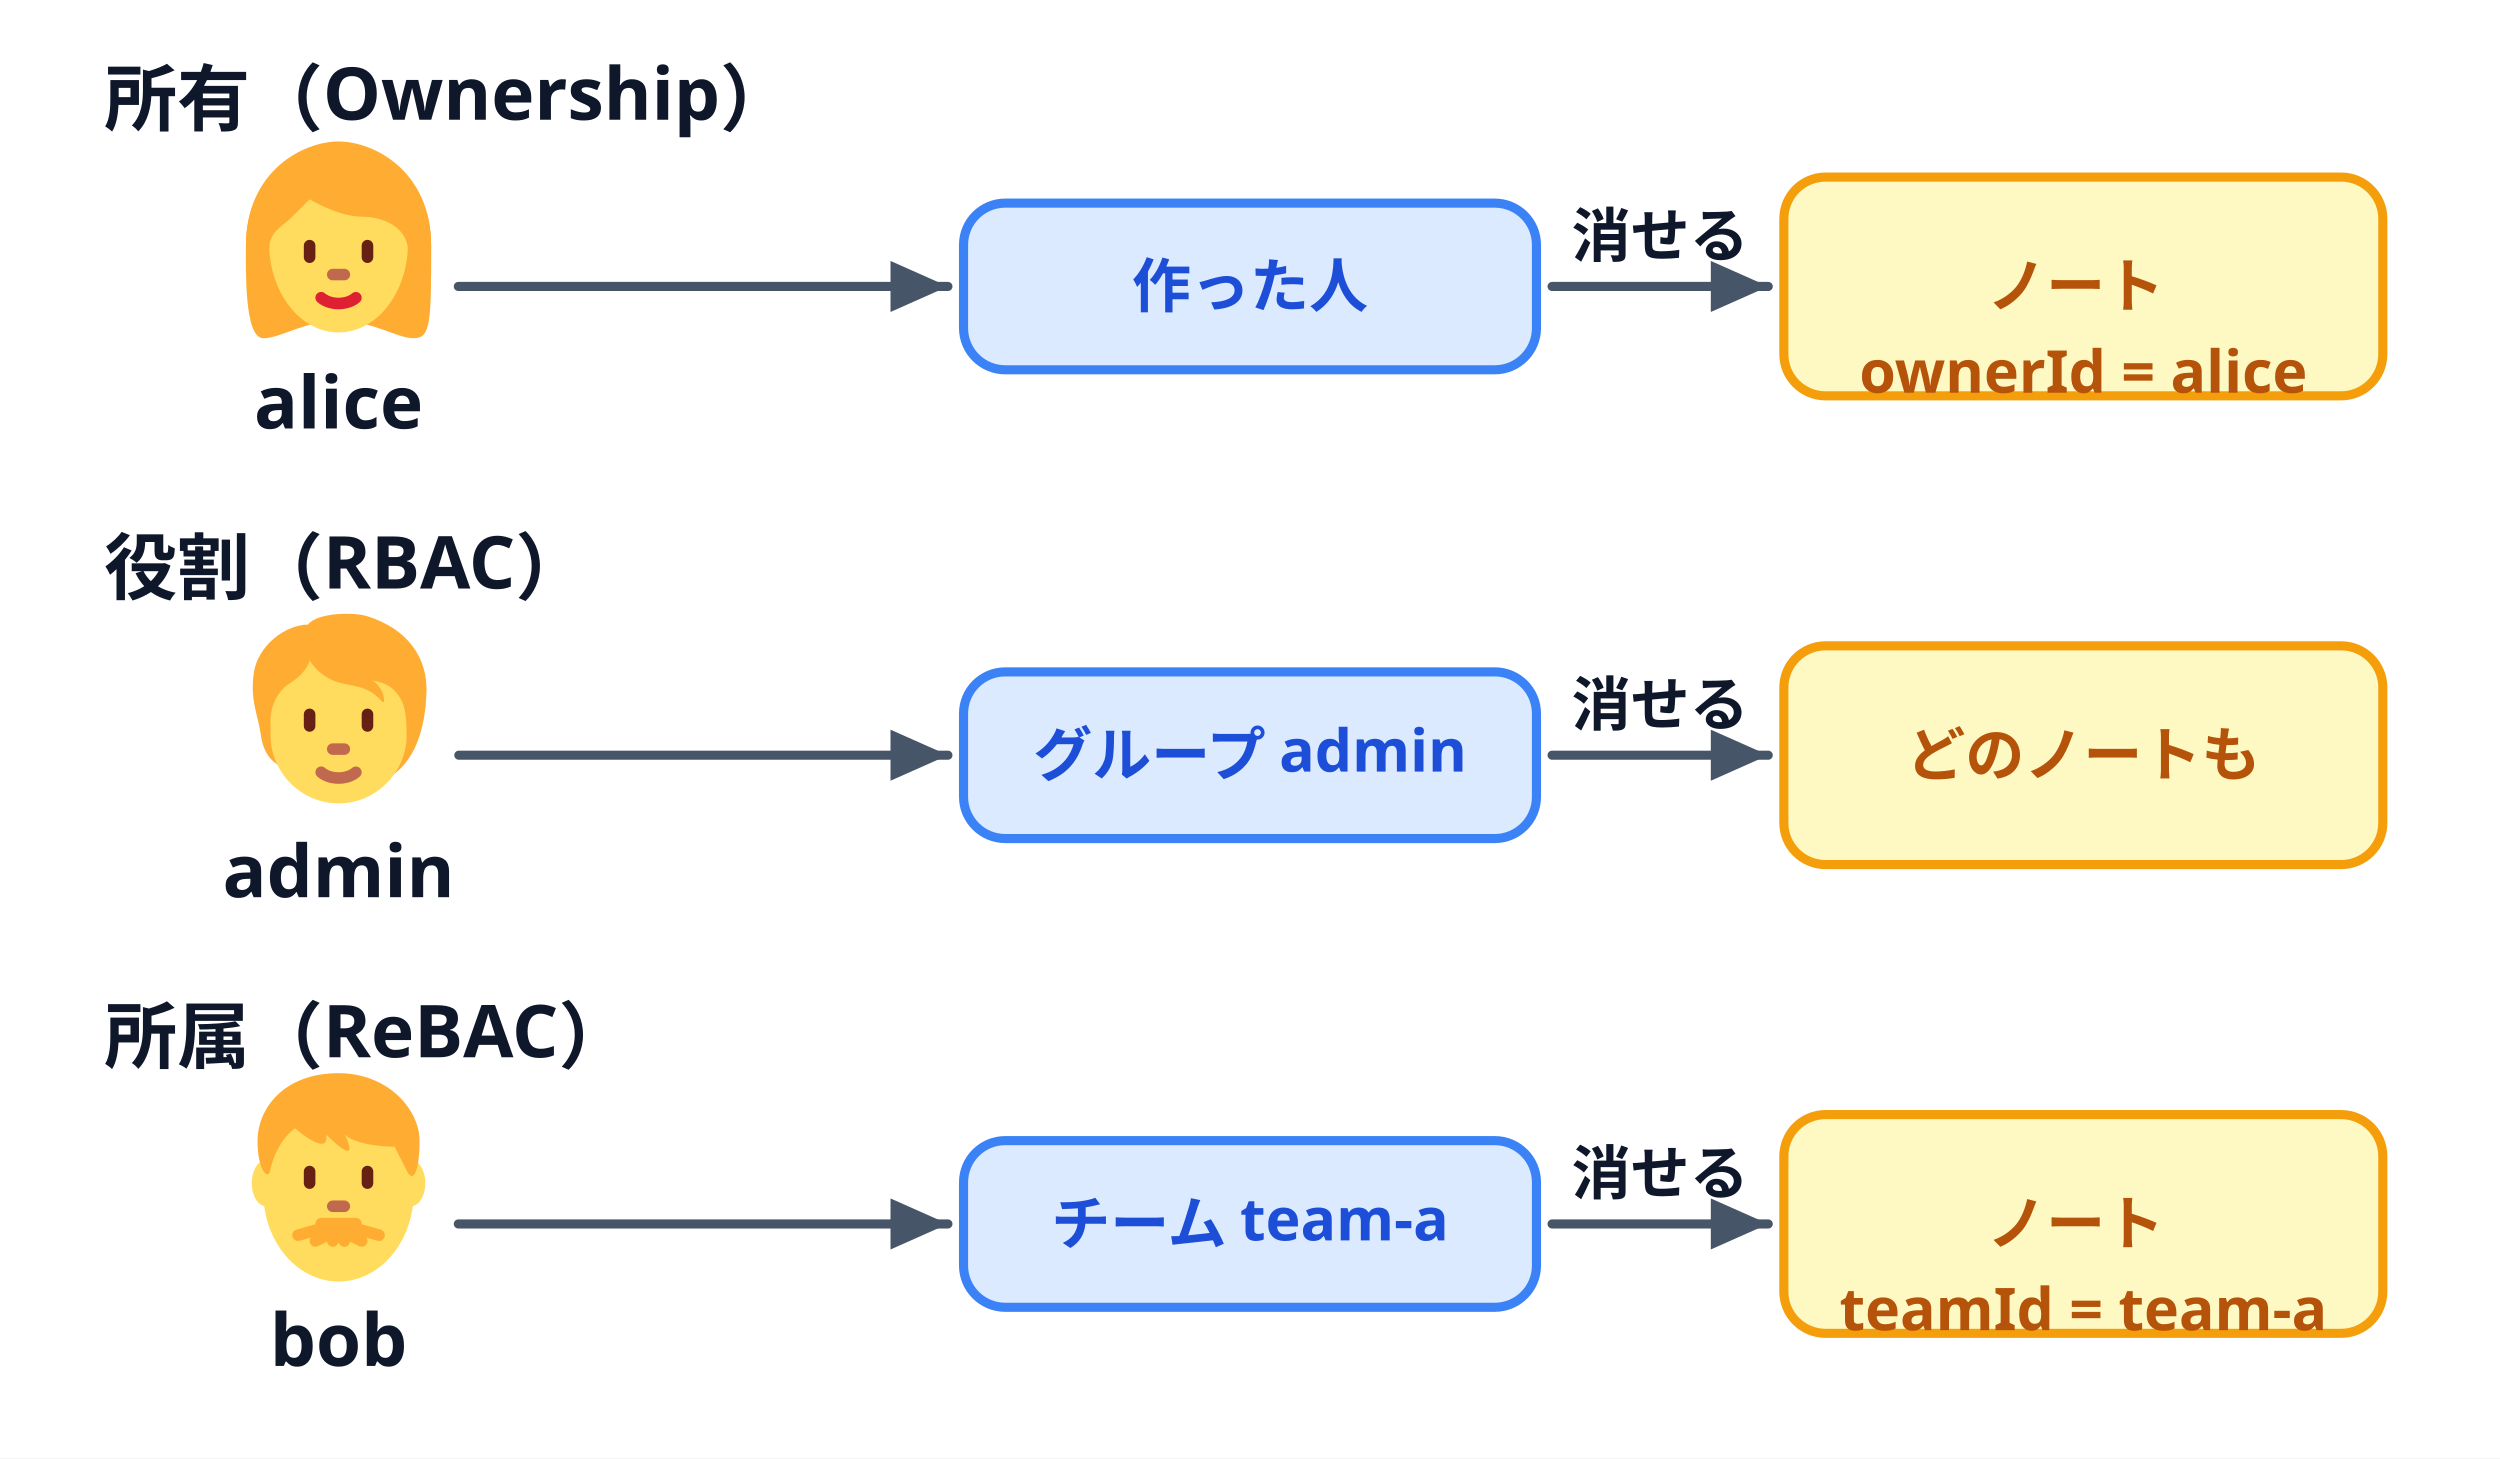
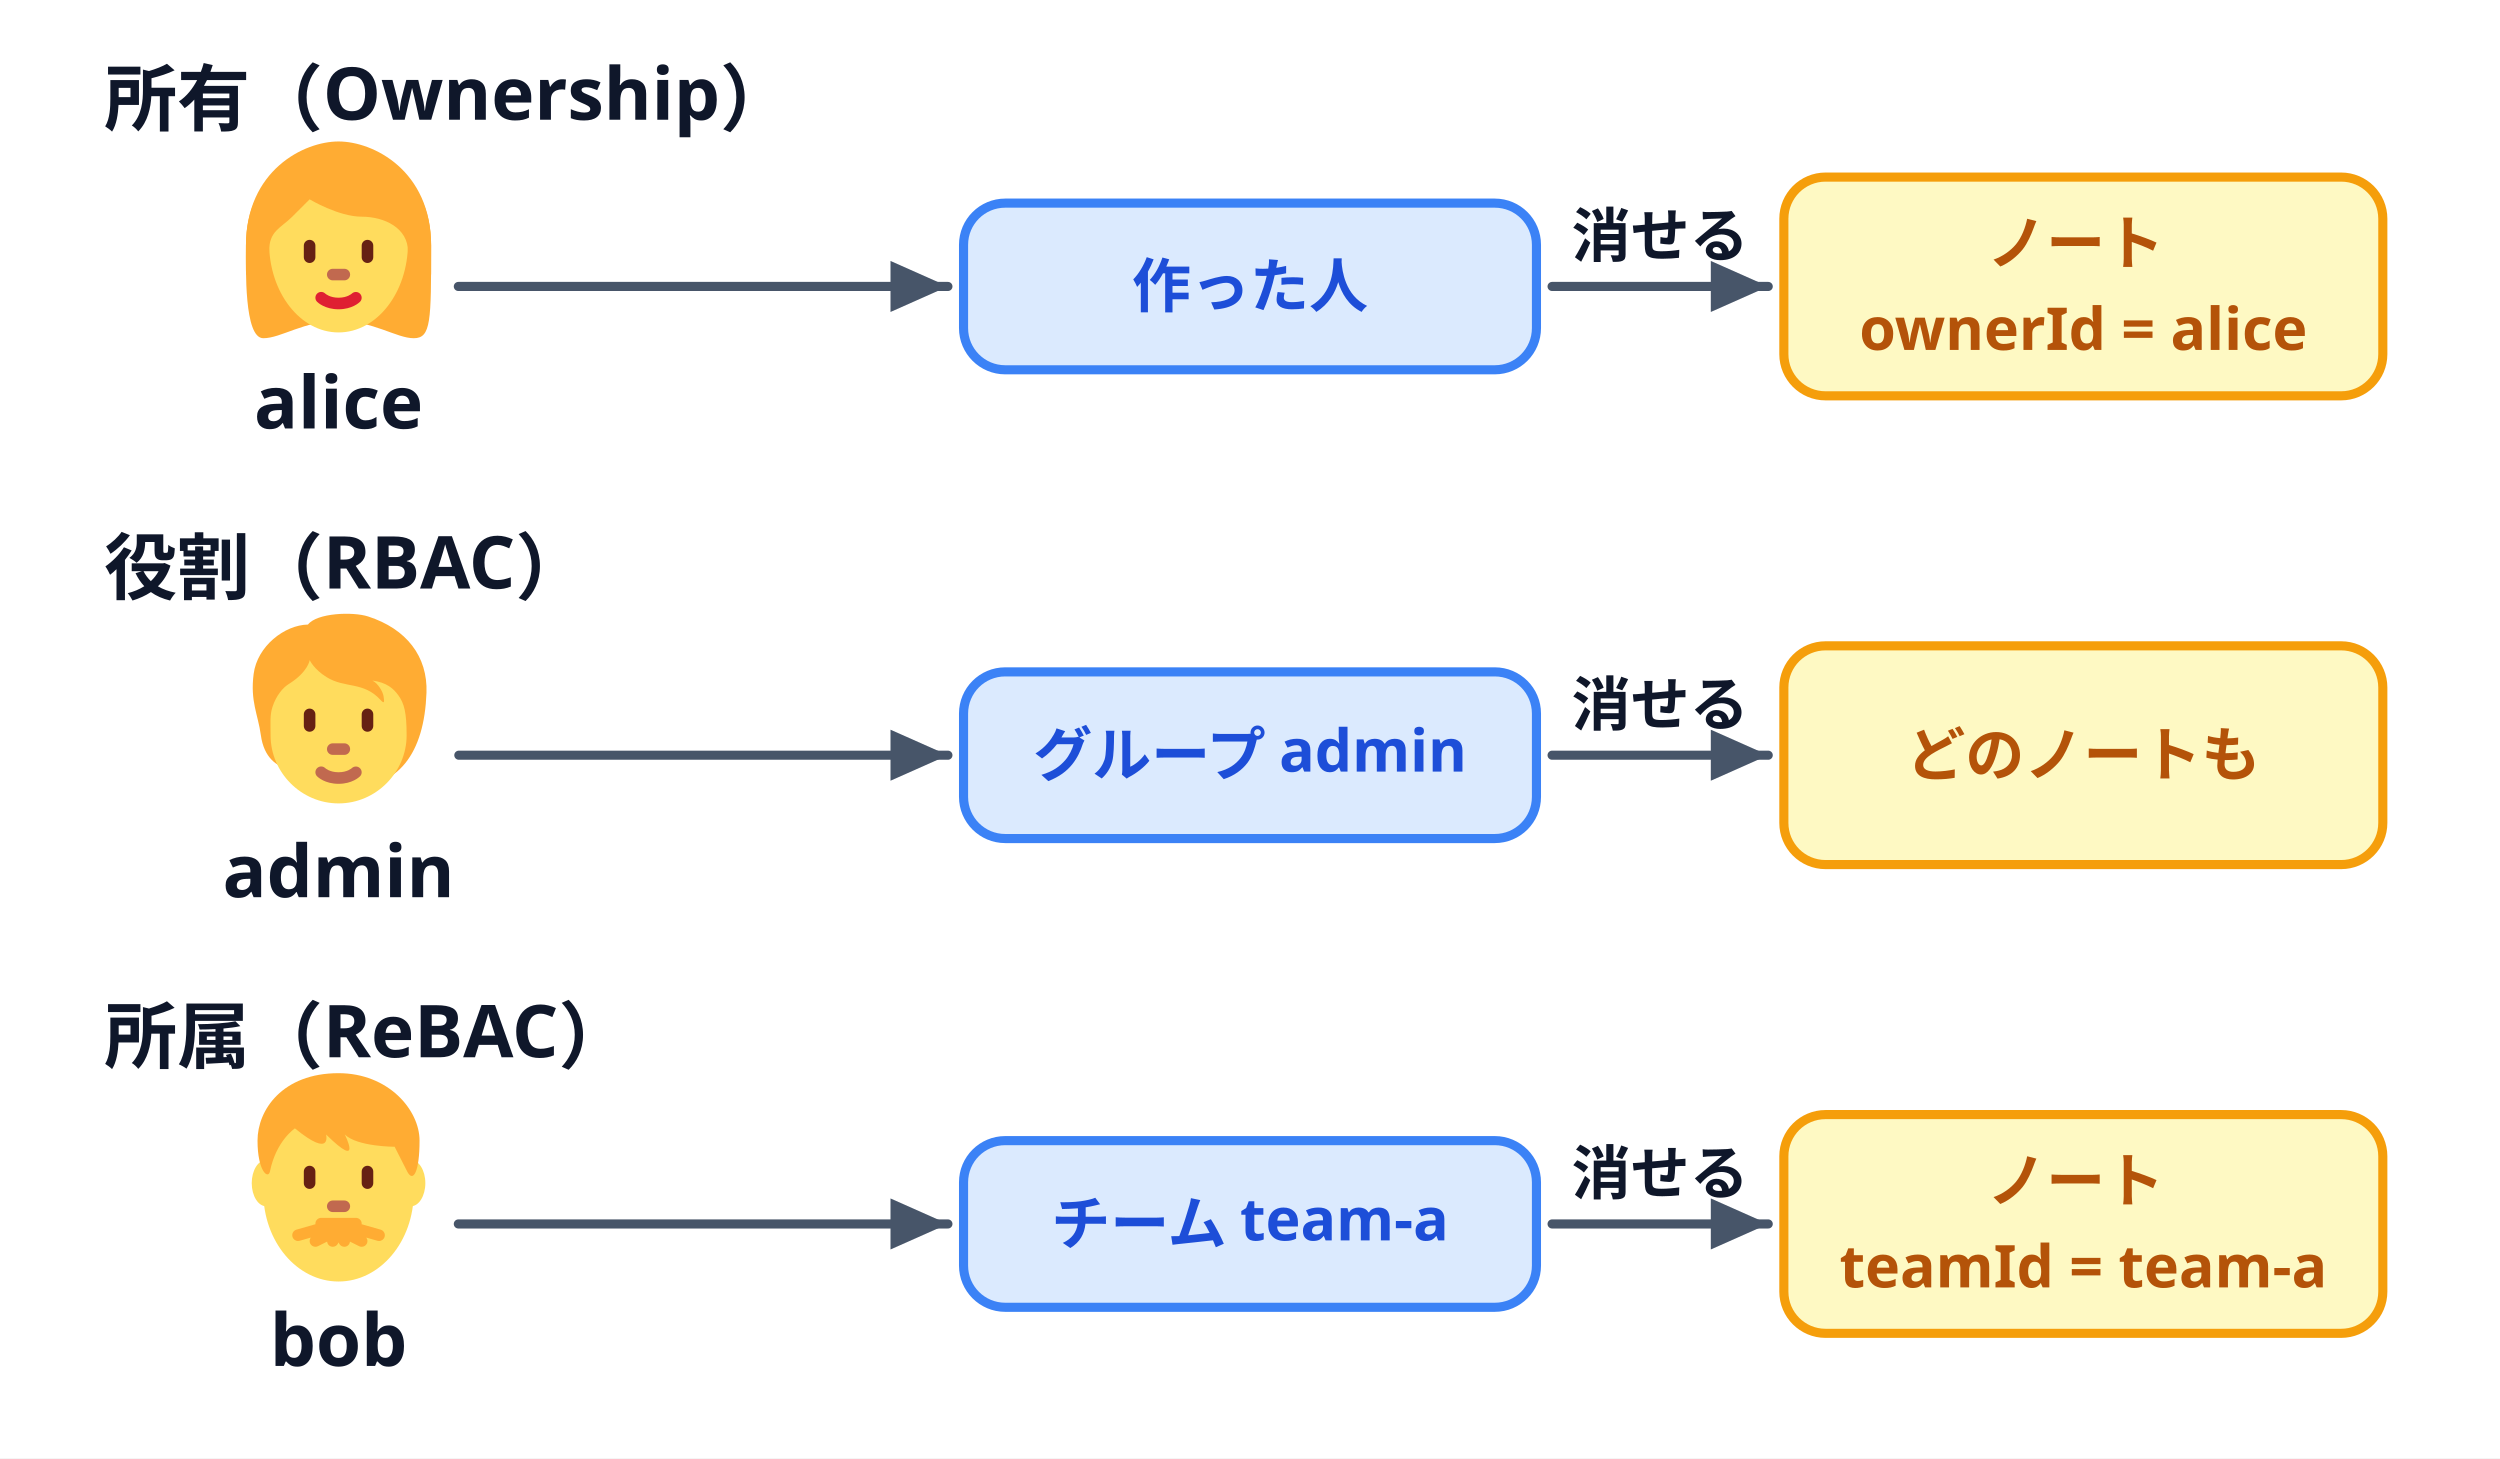
<svg xmlns="http://www.w3.org/2000/svg" width="960" height="560" viewBox="0 0 960 560" font-family="'Hiragino Sans','Noto Sans JP','Yu Gothic','Segoe UI',sans-serif">
  <defs>
    <marker id="aR" viewBox="0 0 10 10" refX="9" refY="5" markerWidth="7" markerHeight="7" orient="auto-start-reverse">
      <path d="M0 1 L9 5 L0 9 z" fill="#475569" />
    </marker>
    <marker id="aRsub" viewBox="0 0 10 10" refX="9" refY="5" markerWidth="7" markerHeight="7" orient="auto-start-reverse">
      <path d="M0 1 L9 5 L0 9 z" fill="#94a3b8" />
    </marker>
  </defs>
  <rect x="0" y="0" width="960" height="560" fill="#ffffff" />
  <text x="40" y="48" text-anchor="start" font-size="28.0" fill="#0f172a" font-weight="700">所有（Ownership）</text>
  <svg x="90.0" y="52.1" width="80.0" height="80.0" viewBox="0 0 36 36">
    <path fill="#FFAC33" d="M18 3c6 0 16 3 16 16s0 16-3 16-7-3-13-3-9.915 3-13 3c-3.343 0-3-12-3-16C2 6 12 3 18 3z" />
    <path fill="#FFDC5D" d="M6 18.562c0-8.526 5.373-15.438 12-15.438s12 6.912 12 15.438S24.627 34 18 34 6 27.088 6 18.562z" />
    <path fill="#DF1F32" d="M18 30c-2.347 0-3.575-1.16-3.707-1.293-.391-.391-.391-1.023 0-1.414.387-.387 1.013-.39 1.404-.01.051.047.806.717 2.303.717 1.519 0 2.273-.69 2.305-.719.398-.373 1.027-.362 1.408.029.379.393.38 1.011-.006 1.397C21.575 28.84 20.347 30 18 30z" />
    <path fill="#C1694F" d="M19 25h-2c-.552 0-1-.447-1-1s.448-1 1-1h2c.553 0 1 .447 1 1s-.447 1-1 1z" />
    <path fill="#FFAC33" d="M3.064 24c-.03-.325-.064-.647-.064-1 0-5 3 .562 3-3 0-3.563 2-4 4-6l3-3s5 3 9 3 8 2 8 6 3-2 3 3c0 .355-.033.673-.058 1h1.049C34 22.523 34 20.868 34 19 34 6 24 1 18 1S2 6 2 19c0 1.158-.028 2.986.012 5h1.052z" />
    <path d="M13 22c-.552 0-1-.447-1-1v-2c0-.552.448-1 1-1s1 .448 1 1v2c0 .553-.448 1-1 1zm10 0c-.553 0-1-.447-1-1v-2c0-.552.447-1 1-1s1 .448 1 1v2c0 .553-.447 1-1 1z" fill="#662113" />
  </svg>
  <text x="130" y="164.52" text-anchor="middle" font-size="28.0" fill="#0f172a" font-weight="700">alice</text>
  <rect x="370" y="78" width="220" height="64" rx="16" fill="#dbeafe" stroke="#3b82f6" stroke-width="3.5" />
  <text x="480" y="117.933" text-anchor="middle" font-size="22.667" fill="#1d4ed8" font-weight="600">作った人</text>
  <rect x="685" y="68" width="230" height="84" rx="16" fill="#fef9c3" stroke="#f59e0b" stroke-width="3.5" />
-   <text x="800" y="117.933" text-anchor="middle" font-size="22.667" fill="#b45309" font-weight="600">
+   <text x="800" y="101.5" text-anchor="middle" font-size="22.667" fill="#b45309" font-weight="600">
    <tspan x="800" dy="0">ノート</tspan>
    <tspan x="800" dy="32.867">ownerId = alice</tspan>
  </text>
  <path d="M176.00 110.00 L364.00 110.00" fill="none" stroke="#475569" stroke-width="3.5" stroke-linecap="round" stroke-linejoin="round" marker-end="url(#aR)" />
  <path d="M596.00 110.00 L679.00 110.00" fill="none" stroke="#475569" stroke-width="3.5" stroke-linecap="round" stroke-linejoin="round" marker-end="url(#aR)" />
  <text x="637.5" y="98.6" text-anchor="middle" font-size="22.667" fill="#0f172a" font-weight="600">消せる</text>
  <text x="40" y="228" text-anchor="start" font-size="28.0" fill="#0f172a" font-weight="700">役割（RBAC）</text>
  <svg x="90.0" y="232.1" width="80.0" height="80.0" viewBox="0 0 36 36">
    <path fill="#FFAC33" d="M23.111 2.081c-2.638-.853-8.844-.621-10.395 1.396-4.034.078-8.766 3.724-9.387 8.534-.614 4.76.754 6.971 1.241 10.551.552 4.056 2.832 5.353 4.655 5.896 2.623 3.465 5.411 3.317 10.092 3.317 9.141 0 13.495-6.116 13.88-16.505.232-6.284-3.454-11.043-10.086-13.189z" />
    <path fill="#FFDC5D" d="M28.339 15.713c-.884-1.225-2.017-2.211-4.499-2.56.931.427 1.823 1.901 1.939 2.715.116.815.233 1.474-.504.659-2.952-3.263-6.167-1.978-9.354-3.972-2.226-1.392-2.903-2.933-2.903-2.933s-.272 2.056-3.646 4.15c-.978.607-2.145 1.959-2.793 3.956-.465 1.435-.321 2.715-.321 4.903 0 6.385 5.262 11.753 11.753 11.753s11.753-5.415 11.753-11.753c0-3.97-.416-5.521-1.425-6.918z" />
    <path fill="#C1694F" d="M18 31c-2.347 0-3.575-1.16-3.707-1.293-.391-.391-.391-1.023 0-1.414.387-.387 1.013-.39 1.404-.01.051.047.806.717 2.303.717 1.519 0 2.273-.69 2.305-.719.398-.373 1.027-.362 1.408.029.379.393.38 1.011-.006 1.397C21.575 29.84 20.347 31 18 31zm1-5h-2c-.552 0-1-.447-1-1s.448-1 1-1h2c.553 0 1 .447 1 1s-.447 1-1 1z" />
    <path fill="#662113" d="M13 22c-.552 0-1-.447-1-1v-2c0-.552.448-1 1-1s1 .448 1 1v2c0 .553-.448 1-1 1zm10 0c-.553 0-1-.447-1-1v-2c0-.552.447-1 1-1s1 .448 1 1v2c0 .553-.447 1-1 1z" />
  </svg>
  <text x="130" y="344.52" text-anchor="middle" font-size="28.0" fill="#0f172a" font-weight="700">admin</text>
  <rect x="370" y="258" width="220" height="64" rx="16" fill="#dbeafe" stroke="#3b82f6" stroke-width="3.5" />
  <text x="480" y="297.933" text-anchor="middle" font-size="22.667" fill="#1d4ed8" font-weight="600">グループ admin</text>
  <rect x="685" y="248" width="230" height="84" rx="16" fill="#fef9c3" stroke="#f59e0b" stroke-width="3.5" />
  <text x="800" y="297.933" text-anchor="middle" font-size="22.667" fill="#b45309" font-weight="600">どのノートも</text>
  <path d="M176.19 290.00 L364.00 290.00" fill="none" stroke="#475569" stroke-width="3.5" stroke-linecap="round" stroke-linejoin="round" marker-end="url(#aR)" />
  <path d="M596.00 290.00 L679.00 290.00" fill="none" stroke="#475569" stroke-width="3.5" stroke-linecap="round" stroke-linejoin="round" marker-end="url(#aR)" />
  <text x="637.5" y="278.6" text-anchor="middle" font-size="22.667" fill="#0f172a" font-weight="600">消せる</text>
  <text x="40" y="408" text-anchor="start" font-size="28.0" fill="#0f172a" font-weight="700">所属（ReBAC）</text>
  <svg x="90.0" y="412.1" width="80.0" height="80.0" viewBox="0 0 36 36">
    <path fill="#FFDC5D" d="M8 19c0 2.209-1.119 4-2.5 4S3 21.209 3 19s1.119-4 2.5-4S8 16.791 8 19zm25 0c0 2.209-1.119 4-2.5 4S28 21.209 28 19s1.119-4 2.5-4 2.5 1.791 2.5 4z" />
    <path fill="#FFDC5D" d="M5 20.562c0-8.526 5.82-15.438 13-15.438s13 6.912 13 15.438S25.18 36 18 36 5 29.088 5 20.562z" />
    <path fill="#662113" d="M13 20c-.552 0-1-.447-1-1v-2c0-.552.448-1 1-1s1 .448 1 1v2c0 .553-.448 1-1 1zm10 0c-.553 0-1-.447-1-1v-2c0-.552.447-1 1-1s1 .448 1 1v2c0 .553-.447 1-1 1z" />
    <path fill="#C1694F" d="M19 24h-2c-.552 0-1-.447-1-1s.448-1 1-1h2c.553 0 1 .447 1 1s-.447 1-1 1z" />
    <path fill="#FFAC33" d="M25.274 27.038l-3.294-.941c.003-.034.02-.063.02-.097 0-.553-.447-1-1-1h-6c-.552 0-1 .447-1 1 0 .034.016.063.019.097l-3.294.941c-.531.152-.838.706-.686 1.236.125.44.525.726.961.726.091 0 .184-.013.275-.038l1.931-.552c-.216.293-.274.688-.1 1.037.175.351.528.553.895.553.15 0 .303-.034.446-.105l1.577-.788c.036.326.213.631.529.788.143.071.296.105.446.105.367 0 .72-.202.896-.553l.105-.211.105.211c.176.351.529.553.896.553.15 0 .303-.034.446-.105.315-.157.493-.462.529-.788l1.576.788c.144.071.297.105.447.105.367 0 .72-.202.896-.553.174-.349.116-.744-.1-1.037l1.931.552c.091.025.183.038.275.038.434 0 .835-.286.961-.726.151-.53-.156-1.084-.688-1.236zM18 0c8.615 0 14 6.358 14 11.656 0 5.298-1.077 7.417-2.154 5.298l-2.153-4.238s-6.462 0-8.615-2.12c0 0 3.23 6.358-3.231 0 0 0 1.077 4.239-5.385-1.06 0 0-3.23 2.12-4.308 7.417C5.855 18.423 4 16.954 4 11.656 4 6.357 8.308 0 18 0z" />
  </svg>
  <text x="130" y="524.52" text-anchor="middle" font-size="28.0" fill="#0f172a" font-weight="700">bob</text>
  <rect x="370" y="438" width="220" height="64" rx="16" fill="#dbeafe" stroke="#3b82f6" stroke-width="3.5" />
  <text x="480" y="477.933" text-anchor="middle" font-size="22.667" fill="#1d4ed8" font-weight="600">チーム team-a</text>
  <rect x="685" y="428" width="230" height="84" rx="16" fill="#fef9c3" stroke="#f59e0b" stroke-width="3.5" />
-   <text x="800" y="477.933" text-anchor="middle" font-size="22.667" fill="#b45309" font-weight="600">
+   <text x="800" y="461.5" text-anchor="middle" font-size="22.667" fill="#b45309" font-weight="600">
    <tspan x="800" dy="0">ノート</tspan>
    <tspan x="800" dy="32.867">teamId = team-a</tspan>
  </text>
  <path d="M176.00 470.00 L364.00 470.00" fill="none" stroke="#475569" stroke-width="3.5" stroke-linecap="round" stroke-linejoin="round" marker-end="url(#aR)" />
  <path d="M596.00 470.00 L679.00 470.00" fill="none" stroke="#475569" stroke-width="3.5" stroke-linecap="round" stroke-linejoin="round" marker-end="url(#aR)" />
  <text x="637.5" y="458.6" text-anchor="middle" font-size="22.667" fill="#0f172a" font-weight="600">消せる</text>
</svg>
